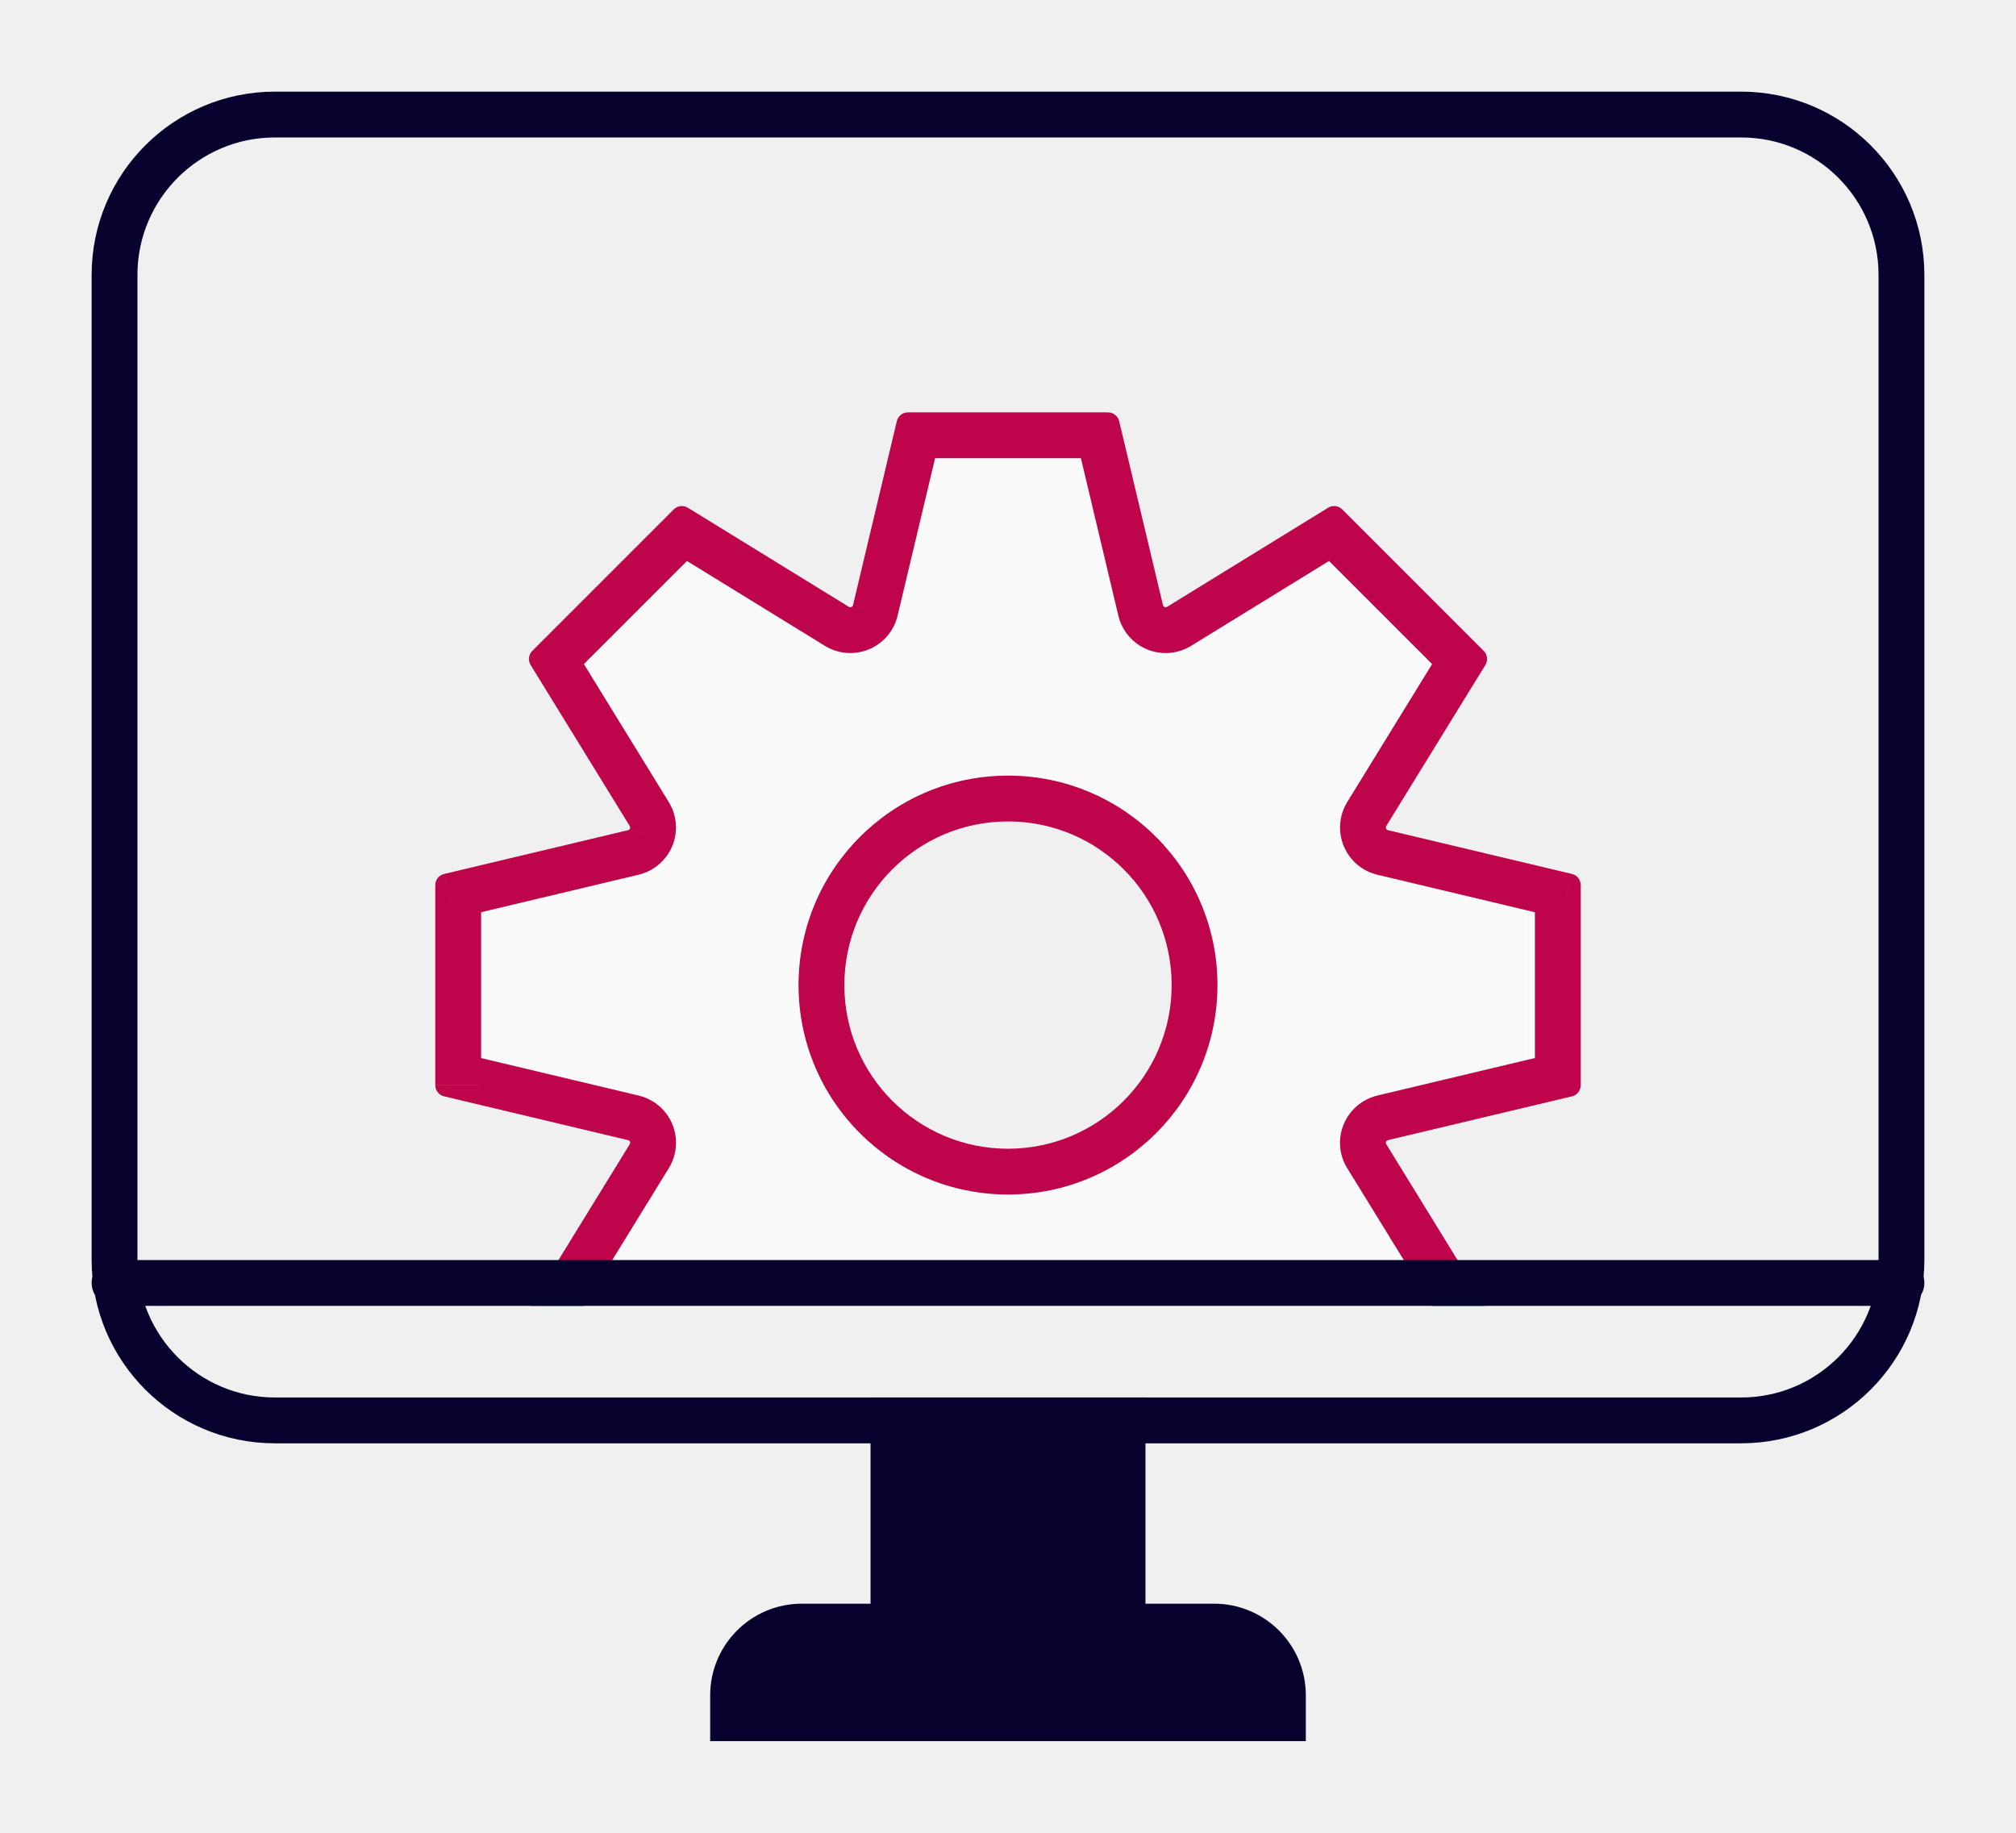
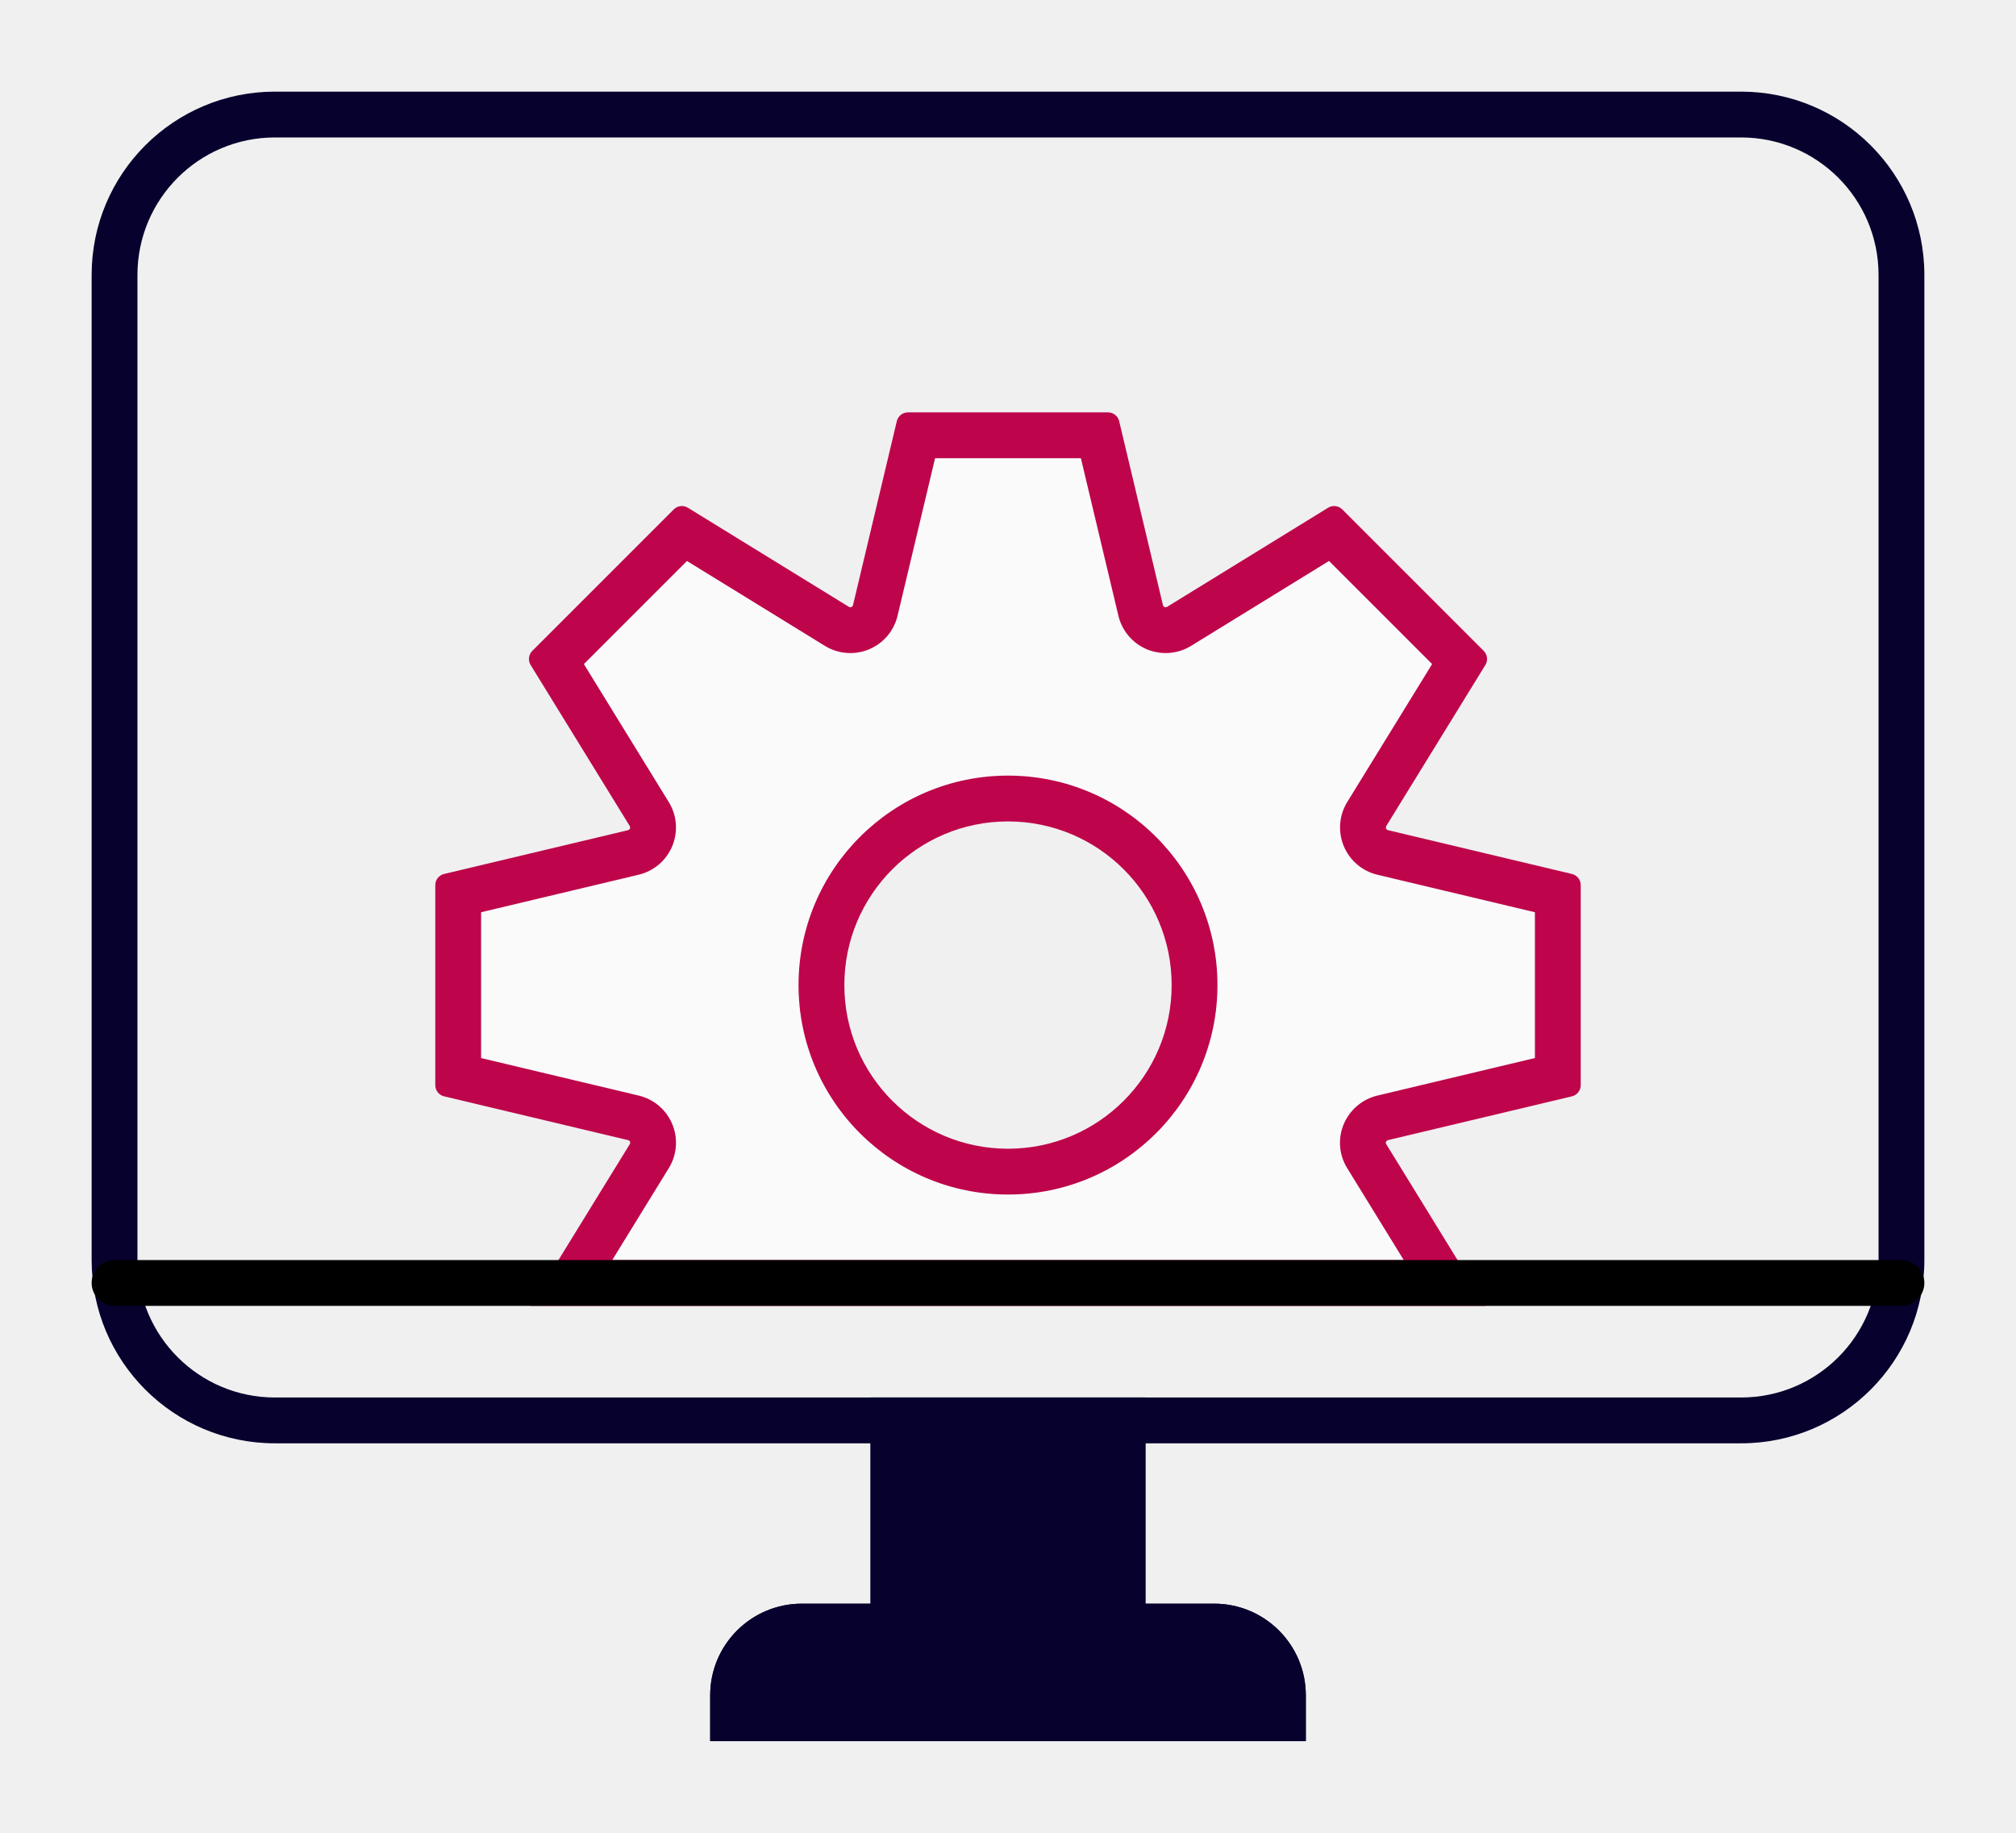
- <svg xmlns="http://www.w3.org/2000/svg" fill="none" viewBox="0 0 88 80">
-   <path fill="#07012E" stroke="#07012E" stroke-width="2" d="M39 62h10v9H39z" />
-   <mask id="a" width="80" height="46" x="4" y="11" maskUnits="userSpaceOnUse" style="mask-type:alpha">
-     <rect width="78" height="44" x="5" y="12" fill="#FAFAFA" stroke="#07012E" stroke-width="2" rx="7" />
+ <svg xmlns="http://www.w3.org/2000/svg" width="88" height="80" viewBox="0 0 88 80" fill="none">
+   <path d="M38 61H50V72H38V61Z" fill="#07012E" />
+   <path fill-rule="evenodd" clip-rule="evenodd" d="M48 63H40V70H48V63ZM38 61V72H50V61H38Z" fill="#07012E" />
+   <path fill-rule="evenodd" clip-rule="evenodd" d="M76 6H12C8.686 6 6 8.686 6 12V55C6 58.314 8.686 61 12 61H76C79.314 61 82 58.314 82 55V12C82 8.686 79.314 6 76 6ZM12 4C7.582 4 4 7.582 4 12V55C4 59.418 7.582 63 12 63H76C80.418 63 84 59.418 84 55V12C84 7.582 80.418 4 76 4H12Z" fill="#07012E" />
+   <mask id="path-4-inside-1_639_6300" fill="white">
+     <path fill-rule="evenodd" clip-rule="evenodd" d="M64.853 57H23.147C23.152 56.991 23.157 56.983 23.162 56.974L27.491 49.94C27.51 49.908 27.513 49.87 27.499 49.836C27.485 49.802 27.456 49.776 27.42 49.768L19.384 47.855C19.159 47.801 19 47.6 19 47.368V38.634C19 38.403 19.159 38.202 19.384 38.148L27.415 36.236C27.452 36.227 27.483 36.201 27.498 36.165C27.512 36.13 27.509 36.09 27.489 36.057L23.162 29.026C23.041 28.829 23.071 28.574 23.235 28.41L29.41 22.235C29.574 22.071 29.829 22.041 30.026 22.162L37.056 26.489C37.089 26.509 37.129 26.512 37.164 26.497C37.199 26.483 37.225 26.452 37.234 26.415L39.146 18.384C39.2 18.159 39.401 18 39.632 18H48.366C48.598 18 48.799 18.159 48.853 18.384L50.764 26.413C50.773 26.451 50.8 26.481 50.835 26.496C50.871 26.511 50.912 26.508 50.945 26.488L57.974 22.162C58.171 22.041 58.426 22.07 58.59 22.234L64.766 28.41C64.929 28.574 64.959 28.828 64.838 29.026L60.512 36.055C60.492 36.088 60.489 36.129 60.504 36.165C60.518 36.201 60.55 36.227 60.587 36.236L68.616 38.148C68.841 38.202 69 38.403 69 38.634V47.368C69 47.6 68.841 47.801 68.616 47.855L60.591 49.765C60.549 49.775 60.515 49.805 60.499 49.844C60.486 49.874 60.489 49.907 60.506 49.934L64.838 56.974C64.843 56.983 64.848 56.991 64.853 57ZM51.143 42.998C51.143 46.943 47.945 50.141 44 50.141C40.055 50.141 36.857 46.943 36.857 42.998C36.857 39.053 40.055 35.855 44 35.855C47.945 35.855 51.143 39.053 51.143 42.998Z" />
  </mask>
-   <g mask="url(#a)">
-     <mask id="b" fill="#fff">
-       <path fill-rule="evenodd" d="M39.146 18.384a.5.5 0 0 1 .486-.384h8.734a.5.5 0 0 1 .487.384l1.911 8.029a.12.12 0 0 0 .18.075l7.03-4.326a.5.5 0 0 1 .616.072l6.175 6.176a.5.5 0 0 1 .073.616l-4.326 7.029a.121.121 0 0 0 .075.182l8.029 1.91a.5.5 0 0 1 .384.487v8.734a.5.5 0 0 1-.384.487l-8.025 1.91a.134.134 0 0 0-.092.08.099.099 0 0 0 .007.089l4.332 7.04a.5.5 0 0 1-.072.616l-6.176 6.176a.5.5 0 0 1-.616.072l-7.033-4.328a.117.117 0 0 0-.175.073l-1.913 8.033a.5.5 0 0 1-.487.384h-8.734a.5.5 0 0 1-.486-.384l-1.913-8.036a.114.114 0 0 0-.172-.071l-7.035 4.33a.5.5 0 0 1-.616-.073l-6.176-6.176a.5.5 0 0 1-.072-.616l4.329-7.034a.115.115 0 0 0-.071-.172l-8.036-1.913a.5.5 0 0 1-.384-.487v-8.734a.5.5 0 0 1 .384-.486l8.031-1.912a.12.12 0 0 0 .074-.179l-4.327-7.031a.5.5 0 0 1 .073-.616l6.175-6.175a.5.5 0 0 1 .616-.073l7.03 4.327c.033.02.073.023.108.008a.118.118 0 0 0 .07-.082l1.912-8.03ZM44 50.141a7.143 7.143 0 1 0 0-14.286 7.143 7.143 0 0 0 0 14.286Z" clip-rule="evenodd" />
-     </mask>
-     <path fill="#FAFAFA" fill-rule="evenodd" d="M39.146 18.384a.5.5 0 0 1 .486-.384h8.734a.5.5 0 0 1 .487.384l1.911 8.029a.12.12 0 0 0 .18.075l7.03-4.326a.5.5 0 0 1 .616.072l6.175 6.176a.5.5 0 0 1 .073.616l-4.326 7.029a.121.121 0 0 0 .075.182l8.029 1.91a.5.5 0 0 1 .384.487v8.734a.5.5 0 0 1-.384.487l-8.025 1.91a.134.134 0 0 0-.092.08.099.099 0 0 0 .007.089l4.332 7.04a.5.5 0 0 1-.072.616l-6.176 6.176a.5.5 0 0 1-.616.072l-7.033-4.328a.117.117 0 0 0-.175.073l-1.913 8.033a.5.5 0 0 1-.487.384h-8.734a.5.5 0 0 1-.486-.384l-1.913-8.036a.114.114 0 0 0-.172-.071l-7.035 4.33a.5.5 0 0 1-.616-.073l-6.176-6.176a.5.5 0 0 1-.072-.616l4.329-7.034a.115.115 0 0 0-.071-.172l-8.036-1.913a.5.5 0 0 1-.384-.487v-8.734a.5.5 0 0 1 .384-.486l8.031-1.912a.12.12 0 0 0 .074-.179l-4.327-7.031a.5.5 0 0 1 .073-.616l6.175-6.175a.5.5 0 0 1 .616-.073l7.03 4.327c.033.02.073.023.108.008a.118.118 0 0 0 .07-.082l1.912-8.03ZM44 50.141a7.143 7.143 0 1 0 0-14.286 7.143 7.143 0 0 0 0 14.286Z" clip-rule="evenodd" />
-     <path fill="#BE054B" d="m37.056 26.489-1.048 1.703 1.048-1.703Zm-7.646-4.255 1.415 1.415-1.415-1.415Zm-6.248 6.792 1.704-1.048-1.704 1.048Zm4.327 7.031-1.703 1.048 1.703-1.048Zm-.074.179.463 1.946-.463-1.946Zm-8.03 1.912-.464-1.946.463 1.946Zm0 9.707.462-1.946-.463 1.946Zm8.035 1.913.463-1.946-.463 1.946Zm-4.186 7.822-1.414 1.414 1.414-1.414Zm-.072-.616 1.703 1.049-1.703-1.049Zm6.864 6.864 1.048 1.703-1.048-1.703Zm7.035-4.33-1.048-1.703 1.048 1.704Zm.172.072 1.945-.463-1.945.463Zm1.913 8.036 1.946-.463-1.946.463Zm9.707 0-1.946-.463 1.946.463Zm1.912-8.033 1.946.463-1.946-.463Zm.176-.073 1.048-1.703-1.048 1.703Zm7.033 4.328-1.048 1.703 1.048-1.703Zm6.864-6.864-1.703 1.049 1.703-1.049Zm-4.332-7.04 1.703-1.048-1.703 1.048Zm.085-.169-.463-1.945.463 1.945Zm8.025-11.617-.463 1.945.463-1.945Zm-8.029-1.912.464-1.945-.464 1.945Zm-.075-.181 1.703 1.048-1.703-1.048Zm4.254-7.645 1.414-1.414-1.415 1.414Zm.072.616-1.704-1.049 1.704 1.049Zm-6.864-6.864-1.048-1.703 1.048 1.703Zm.616.072-1.415 1.414 1.415-1.414Zm-7.645 4.254-1.048-1.704 1.048 1.704Zm-.18-.075 1.945-.463-1.946.463Zm-11.619-8.029-1.946-.463 1.946.463ZM27.491 49.94l-1.703-1.049 1.703 1.049ZM48.366 16h-8.734v4h8.734v-4Zm4.344 9.95-1.912-8.03-3.89.927 1.91 8.03 3.892-.927Zm4.216-5.491-7.03 4.325 2.097 3.407 7.03-4.326-2.097-3.406Zm9.254 6.537-6.176-6.176-2.829 2.828 6.176 6.176 2.829-2.828Zm-3.965 10.107 4.326-7.03-3.407-2.096-4.325 7.03 3.406 2.096Zm6.864-.9-8.028-1.912-.927 3.891 8.029 1.911.926-3.89ZM71 47.367v-8.734h-4v8.734h4Zm-9.946 4.343 8.025-1.91-.926-3.892-8.025 1.91.926 3.892Zm5.487 4.215-4.332-7.04-3.407 2.096 4.333 7.04 3.407-2.096Zm-6.537 9.254 6.176-6.176-2.828-2.828-6.176 6.176 2.828 2.828Zm-10.111-3.967 7.033 4.328 2.097-3.406-7.034-4.328-2.096 3.406Zm.905 6.866 1.913-8.033-3.891-.927-1.913 8.034 3.891.926ZM39.632 70h8.734v-4h-8.734v4Zm-4.345-9.957L37.2 68.08l3.892-.926-1.914-8.036-3.89.926Zm-4.213 5.498 7.035-4.329-2.096-3.407-7.036 4.33 2.097 3.407Zm-9.254-6.537 6.176 6.176 2.828-2.828-6.176-6.176-2.828 2.828Zm3.968-10.113-4.33 7.035 3.407 2.097 4.33-7.035-3.407-2.097Zm-6.867.91 8.036 1.913.926-3.892-8.036-1.913-.926 3.891ZM17 38.633v8.734h4v-8.734h-4Zm9.952-4.344-8.031 1.912.926 3.892 8.031-1.913-.926-3.89Zm-5.493-4.216 4.327 7.031 3.406-2.096-4.326-7.031-3.407 2.096Zm6.537-9.254-6.176 6.176 2.829 2.829 6.176-6.176-2.829-2.829Zm10.109 3.965-7.03-4.326-2.097 3.407 7.03 4.326 2.096-3.407ZM37.2 17.92l-1.912 8.03 3.892.927 1.912-8.03-3.892-.927Zm11.943 25.077A5.143 5.143 0 0 1 44 48.14v4a9.143 9.143 0 0 0 9.143-9.143h-4ZM44 37.855a5.143 5.143 0 0 1 5.143 5.143h4A9.143 9.143 0 0 0 44 33.855v4Zm-5.143 5.143A5.143 5.143 0 0 1 44 37.855v-4a9.143 9.143 0 0 0-9.143 9.143h4ZM44 48.14a5.143 5.143 0 0 1-5.143-5.143h-4A9.143 9.143 0 0 0 44 52.14v-4Zm-6.07-19.797a2.119 2.119 0 0 0 1.25-1.466l-3.892-.926a1.88 1.88 0 0 1 1.11-1.302l1.532 3.694Zm-1.922-.152a2.118 2.118 0 0 0 1.922.152l-1.532-3.694a1.881 1.881 0 0 1 1.706.135l-2.096 3.407Zm-5.183-4.543a1.5 1.5 0 0 1-1.847.217l2.096-3.407a2.5 2.5 0 0 0-3.078.361l2.829 2.829Zm-5.96 4.329a1.5 1.5 0 0 1-.216 1.847l-2.829-2.829a2.5 2.5 0 0 0-.361 3.078l3.407-2.096Zm4.48 8.953a2.12 2.12 0 0 0-.153-1.922l-3.406 2.096a1.88 1.88 0 0 1-.136-1.705l3.695 1.531Zm-1.467 1.25a2.12 2.12 0 0 0 1.467-1.25L25.65 35.4a1.88 1.88 0 0 1 1.302-1.11l.926 3.892ZM21 38.635a1.5 1.5 0 0 1-1.153 1.46l-.926-3.892A2.5 2.5 0 0 0 17 38.634h4Zm-1.153 7.275A1.5 1.5 0 0 1 21 47.37h-4a2.5 2.5 0 0 0 1.92 2.431l.927-3.89Zm9.5 3.16a2.114 2.114 0 0 0-1.464-1.247l-.926 3.892a1.885 1.885 0 0 1-1.305-1.112l3.694-1.533Zm-4.699 7.107a1.5 1.5 0 0 1 .217 1.847l-3.406-2.097a2.5 2.5 0 0 0 .36 3.078l2.83-2.828Zm4.33 5.959a1.5 1.5 0 0 1 1.846.217l-2.828 2.828a2.5 2.5 0 0 0 3.078.361l-2.097-3.406Zm8.953-4.482a2.115 2.115 0 0 0-1.918.153l2.096 3.406a1.886 1.886 0 0 1-1.71.136l1.532-3.695Zm1.247 1.464a2.115 2.115 0 0 0-1.247-1.464l-1.532 3.695a1.885 1.885 0 0 1-1.112-1.305l3.891-.926ZM39.632 66a1.5 1.5 0 0 1 1.46 1.153l-3.892.926A2.5 2.5 0 0 0 39.632 70v-4Zm7.275 1.153A1.5 1.5 0 0 1 48.367 66v4a2.5 2.5 0 0 0 2.431-1.92l-3.89-.927Zm3.162-9.5a2.117 2.117 0 0 0-1.25 1.466l3.892.927a1.882 1.882 0 0 1-1.11 1.303l-1.532-3.695Zm1.92.154a2.117 2.117 0 0 0-1.92-.153l1.531 3.695a1.88 1.88 0 0 1-1.707-.136l2.096-3.407Zm5.187 4.545a1.5 1.5 0 0 1 1.847-.217l-2.097 3.406a2.5 2.5 0 0 0 3.078-.36l-2.828-2.83Zm5.959-4.33a1.5 1.5 0 0 1 .217-1.846l2.828 2.828a2.5 2.5 0 0 0 .361-3.078l-3.406 2.097Zm-4.483-8.945a2.099 2.099 0 0 0 .15 1.905l3.407-2.096c.322.522.37 1.165.137 1.725l-3.694-1.534Zm1.476-1.257a2.13 2.13 0 0 0-1.476 1.257l3.694 1.535c-.228.548-.706.96-1.291 1.099l-.927-3.891ZM67 47.368a1.5 1.5 0 0 1 1.153-1.459l.926 3.891A2.5 2.5 0 0 0 71 47.368h-4Zm1.153-7.275A1.5 1.5 0 0 1 67 38.634h4a2.5 2.5 0 0 0-1.92-2.432l-.927 3.892Zm-9.497-3.162a2.121 2.121 0 0 0 1.468 1.251l.927-3.891c.59.14 1.07.555 1.3 1.108l-3.695 1.532Zm.153-1.924a2.122 2.122 0 0 0-.153 1.924l3.695-1.532c.23.553.182 1.187-.136 1.704l-3.406-2.096Zm4.542-5.183a1.5 1.5 0 0 1-.217-1.847l3.407 2.097a2.5 2.5 0 0 0-.361-3.078l-2.829 2.828Zm-4.329-5.959a1.5 1.5 0 0 1-1.847-.217l2.829-2.828a2.5 2.5 0 0 0-3.078-.361l2.096 3.406Zm-8.953 4.479a2.12 2.12 0 0 0 1.924-.153l-2.096-3.407a1.88 1.88 0 0 1 1.704-.135l-1.532 3.695Zm-1.25-1.468a2.12 2.12 0 0 0 1.25 1.468l1.532-3.695c.553.229.968.71 1.109 1.3l-3.891.927ZM39.632 16a2.5 2.5 0 0 0-2.432 1.92l3.892.927A1.5 1.5 0 0 1 39.632 20v-4ZM29.194 50.988a2.113 2.113 0 0 0 .152-1.919l-3.694 1.533a1.885 1.885 0 0 1 .136-1.71l3.406 2.096ZM48.366 20a1.5 1.5 0 0 1-1.459-1.153l3.891-.926A2.5 2.5 0 0 0 48.366 16v4Z" mask="url(#b)" />
-   </g>
-   <rect width="78" height="57" x="5" y="5" stroke="#07012E" stroke-width="2" rx="7" />
-   <path fill="#07012E" stroke="#07012E" stroke-width="2" d="M35 71h18a3 3 0 0 1 3 3v1H32v-1a3 3 0 0 1 3-3Z" />
-   <path stroke="#07012E" stroke-linecap="round" stroke-width="2" d="M5 56h78" />
+   <path fill-rule="evenodd" clip-rule="evenodd" d="M64.853 57H23.147C23.152 56.991 23.157 56.983 23.162 56.974L27.491 49.94C27.51 49.908 27.513 49.87 27.499 49.836C27.485 49.802 27.456 49.776 27.42 49.768L19.384 47.855C19.159 47.801 19 47.6 19 47.368V38.634C19 38.403 19.159 38.202 19.384 38.148L27.415 36.236C27.452 36.227 27.483 36.201 27.498 36.165C27.512 36.13 27.509 36.09 27.489 36.057L23.162 29.026C23.041 28.829 23.071 28.574 23.235 28.41L29.41 22.235C29.574 22.071 29.829 22.041 30.026 22.162L37.056 26.489C37.089 26.509 37.129 26.512 37.164 26.497C37.199 26.483 37.225 26.452 37.234 26.415L39.146 18.384C39.2 18.159 39.401 18 39.632 18H48.366C48.598 18 48.799 18.159 48.853 18.384L50.764 26.413C50.773 26.451 50.8 26.481 50.835 26.496C50.871 26.511 50.912 26.508 50.945 26.488L57.974 22.162C58.171 22.041 58.426 22.07 58.59 22.234L64.766 28.41C64.929 28.574 64.959 28.828 64.838 29.026L60.512 36.055C60.492 36.088 60.489 36.129 60.504 36.165C60.518 36.201 60.55 36.227 60.587 36.236L68.616 38.148C68.841 38.202 69 38.403 69 38.634V47.368C69 47.6 68.841 47.801 68.616 47.855L60.591 49.765C60.549 49.775 60.515 49.805 60.499 49.844C60.486 49.874 60.489 49.907 60.506 49.934L64.838 56.974C64.843 56.983 64.848 56.991 64.853 57ZM51.143 42.998C51.143 46.943 47.945 50.141 44 50.141C40.055 50.141 36.857 46.943 36.857 42.998C36.857 39.053 40.055 35.855 44 35.855C47.945 35.855 51.143 39.053 51.143 42.998Z" fill="#FAFAFA" />
+   <path d="M64.853 57V59H68.198L66.615 56.053L64.853 57ZM23.147 57L21.385 56.053L19.802 59H23.147V57ZM23.162 56.974L24.865 58.023L24.865 58.023L23.162 56.974ZM27.491 49.94L25.788 48.891L25.788 48.891L27.491 49.94ZM27.499 49.836L25.652 50.602L25.652 50.602L27.499 49.836ZM27.42 49.768L27.883 47.822L27.883 47.822L27.42 49.768ZM19.384 47.855L19.847 45.909H19.847L19.384 47.855ZM19.384 38.148L19.847 40.094H19.847L19.384 38.148ZM27.415 36.236L27.878 38.181L27.878 38.181L27.415 36.236ZM27.498 36.165L29.345 36.931L29.345 36.931L27.498 36.165ZM27.489 36.057L29.192 35.009L29.192 35.009L27.489 36.057ZM23.162 29.026L24.866 27.978L24.866 27.978L23.162 29.026ZM23.235 28.41L24.649 29.825L24.649 29.825L23.235 28.41ZM29.41 22.235L30.825 23.649L30.825 23.649L29.41 22.235ZM30.026 22.162L28.978 23.866L28.978 23.866L30.026 22.162ZM37.056 26.489L36.008 28.192L36.008 28.192L37.056 26.489ZM37.164 26.497L36.398 24.65L36.398 24.65L37.164 26.497ZM37.234 26.415L35.288 25.952L35.288 25.952L37.234 26.415ZM39.146 18.384L41.092 18.847V18.847L39.146 18.384ZM48.853 18.384L46.907 18.847V18.847L48.853 18.384ZM50.764 26.413L52.71 25.95L52.71 25.95L50.764 26.413ZM50.835 26.496L50.069 28.344L50.069 28.344L50.835 26.496ZM50.945 26.488L51.993 28.191L51.993 28.191L50.945 26.488ZM57.974 22.162L56.926 20.459L56.926 20.459L57.974 22.162ZM58.59 22.234L60.004 20.82L60.004 20.82L58.59 22.234ZM64.766 28.41L63.351 29.824L63.351 29.824L64.766 28.41ZM64.838 29.026L63.134 27.977L63.134 27.977L64.838 29.026ZM60.512 36.055L58.809 35.007L58.809 35.007L60.512 36.055ZM60.504 36.165L62.351 35.399L62.351 35.399L60.504 36.165ZM60.587 36.236L61.051 34.291L61.051 34.291L60.587 36.236ZM68.616 38.148L68.153 40.093L68.153 40.093L68.616 38.148ZM68.616 47.855L68.153 45.909L68.153 45.909L68.616 47.855ZM60.591 49.765L60.128 47.82L60.128 47.82L60.591 49.765ZM60.499 49.844L58.652 49.077L58.652 49.077L60.499 49.844ZM60.506 49.934L58.802 50.982L58.802 50.982L60.506 49.934ZM64.838 56.974L66.541 55.926L64.838 56.974ZM64.853 55H23.147V59H64.853V55ZM24.909 57.947C24.895 57.972 24.881 57.998 24.865 58.023L21.459 55.926C21.433 55.968 21.409 56.01 21.385 56.053L24.909 57.947ZM24.865 58.023L29.194 50.988L25.788 48.891L21.459 55.926L24.865 58.023ZM29.194 50.988C29.552 50.407 29.605 49.693 29.346 49.069L25.652 50.602C25.421 50.046 25.469 49.41 25.788 48.891L29.194 50.988ZM29.346 49.069C29.088 48.447 28.546 47.98 27.883 47.822L26.957 51.714C26.365 51.573 25.882 51.157 25.652 50.602L29.346 49.069ZM27.883 47.822L19.847 45.909L18.921 49.8L26.957 51.714L27.883 47.822ZM19.847 45.909C20.523 46.07 21 46.674 21 47.368H17C17 48.526 17.795 49.532 18.921 49.8L19.847 45.909ZM21 47.368V38.634H17V47.368H21ZM21 38.634C21 39.329 20.523 39.933 19.847 40.094L18.921 36.202C17.795 36.471 17 37.477 17 38.634H21ZM19.847 40.094L27.878 38.181L26.952 34.29L18.921 36.202L19.847 40.094ZM27.878 38.181C28.543 38.023 29.086 37.555 29.345 36.931L25.65 35.4C25.88 34.846 26.361 34.431 26.952 34.29L27.878 38.181ZM29.345 36.931C29.604 36.306 29.551 35.591 29.192 35.009L25.786 37.105C25.468 36.588 25.42 35.954 25.65 35.4L29.345 36.931ZM29.192 35.009L24.866 27.978L21.459 30.074L25.786 37.105L29.192 35.009ZM24.866 27.978C25.23 28.569 25.14 29.333 24.649 29.825L21.82 26.996C21.002 27.815 20.852 29.088 21.459 30.074L24.866 27.978ZM24.649 29.825L30.825 23.649L27.996 20.82L21.82 26.996L24.649 29.825ZM30.825 23.649C30.334 24.14 29.569 24.23 28.978 23.866L31.074 20.459C30.088 19.852 28.815 20.002 27.996 20.82L30.825 23.649ZM28.978 23.866L36.008 28.192L38.105 24.785L31.074 20.459L28.978 23.866ZM36.008 28.192C36.59 28.55 37.305 28.604 37.93 28.344L36.398 24.65C36.952 24.42 37.587 24.467 38.105 24.785L36.008 28.192ZM37.93 28.344C38.554 28.086 39.021 27.543 39.179 26.878L35.288 25.952C35.429 25.361 35.844 24.879 36.398 24.65L37.93 28.344ZM39.179 26.878L41.092 18.847L37.2 17.921L35.288 25.952L39.179 26.878ZM41.092 18.847C40.931 19.523 40.327 20 39.632 20V16C38.475 16 37.468 16.795 37.2 17.921L41.092 18.847ZM39.632 20H48.366V16H39.632V20ZM48.366 20C47.672 20 47.068 19.523 46.907 18.847L50.798 17.921C50.53 16.795 49.524 16 48.366 16V20ZM46.907 18.847L48.819 26.876L52.71 25.95L50.798 17.921L46.907 18.847ZM48.819 26.876C48.977 27.541 49.445 28.085 50.069 28.344L51.601 24.649C52.154 24.878 52.569 25.36 52.71 25.95L48.819 26.876ZM50.069 28.344C50.695 28.603 51.41 28.549 51.993 28.191L49.897 24.784C50.413 24.466 51.048 24.419 51.601 24.649L50.069 28.344ZM51.993 28.191L59.022 23.865L56.926 20.459L49.897 24.784L51.993 28.191ZM59.022 23.865C58.431 24.229 57.667 24.14 57.175 23.648L60.004 20.82C59.185 20.001 57.912 19.852 56.926 20.459L59.022 23.865ZM57.175 23.648L63.351 29.824L66.18 26.996L60.004 20.82L57.175 23.648ZM63.351 29.824C62.86 29.333 62.77 28.569 63.134 27.977L66.541 30.074C67.148 29.088 66.998 27.814 66.18 26.996L63.351 29.824ZM63.134 27.977L58.809 35.007L62.215 37.103L66.541 30.074L63.134 27.977ZM58.809 35.007C58.45 35.589 58.397 36.305 58.656 36.931L62.351 35.399C62.58 35.952 62.533 36.586 62.215 37.103L58.809 35.007ZM58.656 36.931C58.915 37.555 59.459 38.024 60.124 38.182L61.051 34.291C61.641 34.431 62.122 34.846 62.351 35.399L58.656 36.931ZM60.124 38.182L68.153 40.093L69.079 36.202L61.051 34.291L60.124 38.182ZM68.153 40.093C67.477 39.933 67 39.329 67 38.634H71C71 37.477 70.205 36.471 69.079 36.202L68.153 40.093ZM67 38.634V47.368H71V38.634H67ZM67 47.368C67 46.674 67.477 46.07 68.153 45.909L69.079 49.8C70.205 49.532 71 48.526 71 47.368H67ZM68.153 45.909L60.128 47.82L61.054 51.711L69.079 49.8L68.153 45.909ZM60.128 47.82C59.459 47.979 58.912 48.45 58.652 49.077L62.346 50.612C62.118 51.16 61.64 51.572 61.054 51.711L60.128 47.82ZM58.652 49.077C58.394 49.697 58.447 50.406 58.802 50.982L62.209 48.886C62.531 49.408 62.579 50.051 62.346 50.612L58.652 49.077ZM58.802 50.982L63.135 58.023L66.541 55.926L62.209 48.886L58.802 50.982ZM63.135 58.023C63.12 57.998 63.105 57.972 63.091 57.947L66.615 56.053C66.591 56.01 66.567 55.968 66.541 55.926L63.135 58.023ZM44 52.141C49.05 52.141 53.143 48.047 53.143 42.998H49.143C49.143 45.838 46.84 48.141 44 48.141V52.141ZM34.857 42.998C34.857 48.047 38.951 52.141 44 52.141V48.141C41.16 48.141 38.857 45.838 38.857 42.998H34.857ZM44 33.855C38.951 33.855 34.857 37.948 34.857 42.998H38.857C38.857 40.157 41.16 37.855 44 37.855V33.855ZM53.143 42.998C53.143 37.948 49.05 33.855 44 33.855V37.855C46.84 37.855 49.143 40.157 49.143 42.998H53.143Z" fill="#BE054B" mask="url(#path-4-inside-1_639_6300)" />
+   <path d="M31 74C31 71.791 32.791 70 35 70H53C55.209 70 57 71.791 57 74V76H31V74Z" fill="#07012E" />
+   <path fill-rule="evenodd" clip-rule="evenodd" d="M53 72H35C33.895 72 33 72.895 33 74H55C55 72.895 54.105 72 53 72ZM35 70C32.791 70 31 71.791 31 74V76H57V74C57 71.791 55.209 70 53 70H35Z" fill="#07012E" />
+   <path fill-rule="evenodd" clip-rule="evenodd" d="M4 56C4 55.448 4.448 55 5 55L83 55C83.552 55 84 55.448 84 56C84 56.552 83.552 57 83 57L5 57C4.448 57 4 56.552 4 56Z" fill="black" />
</svg>
